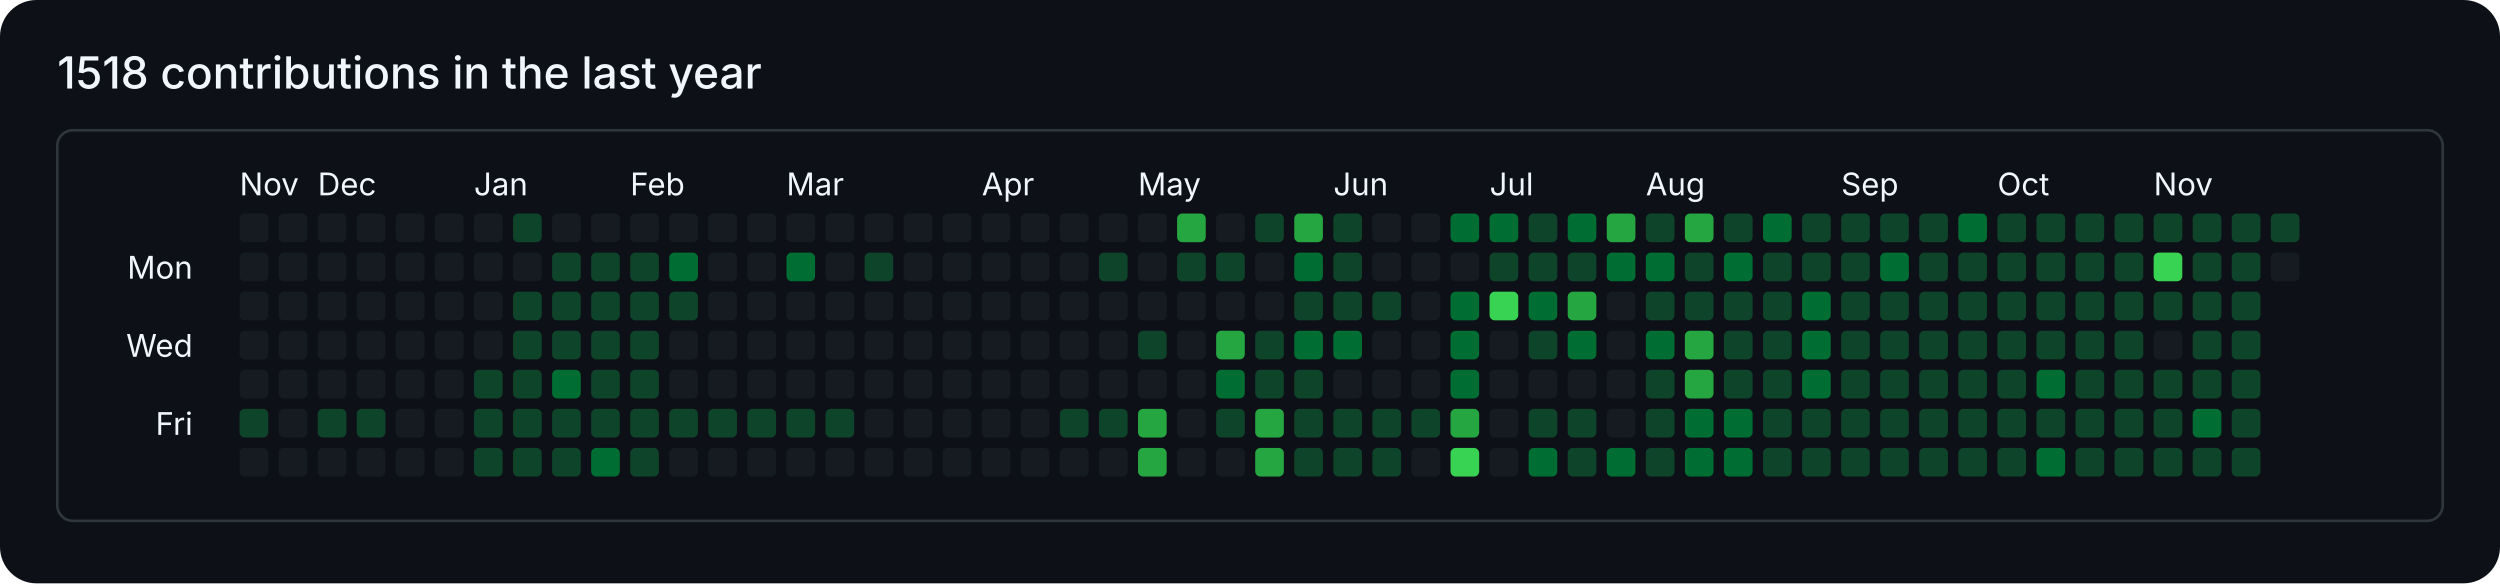
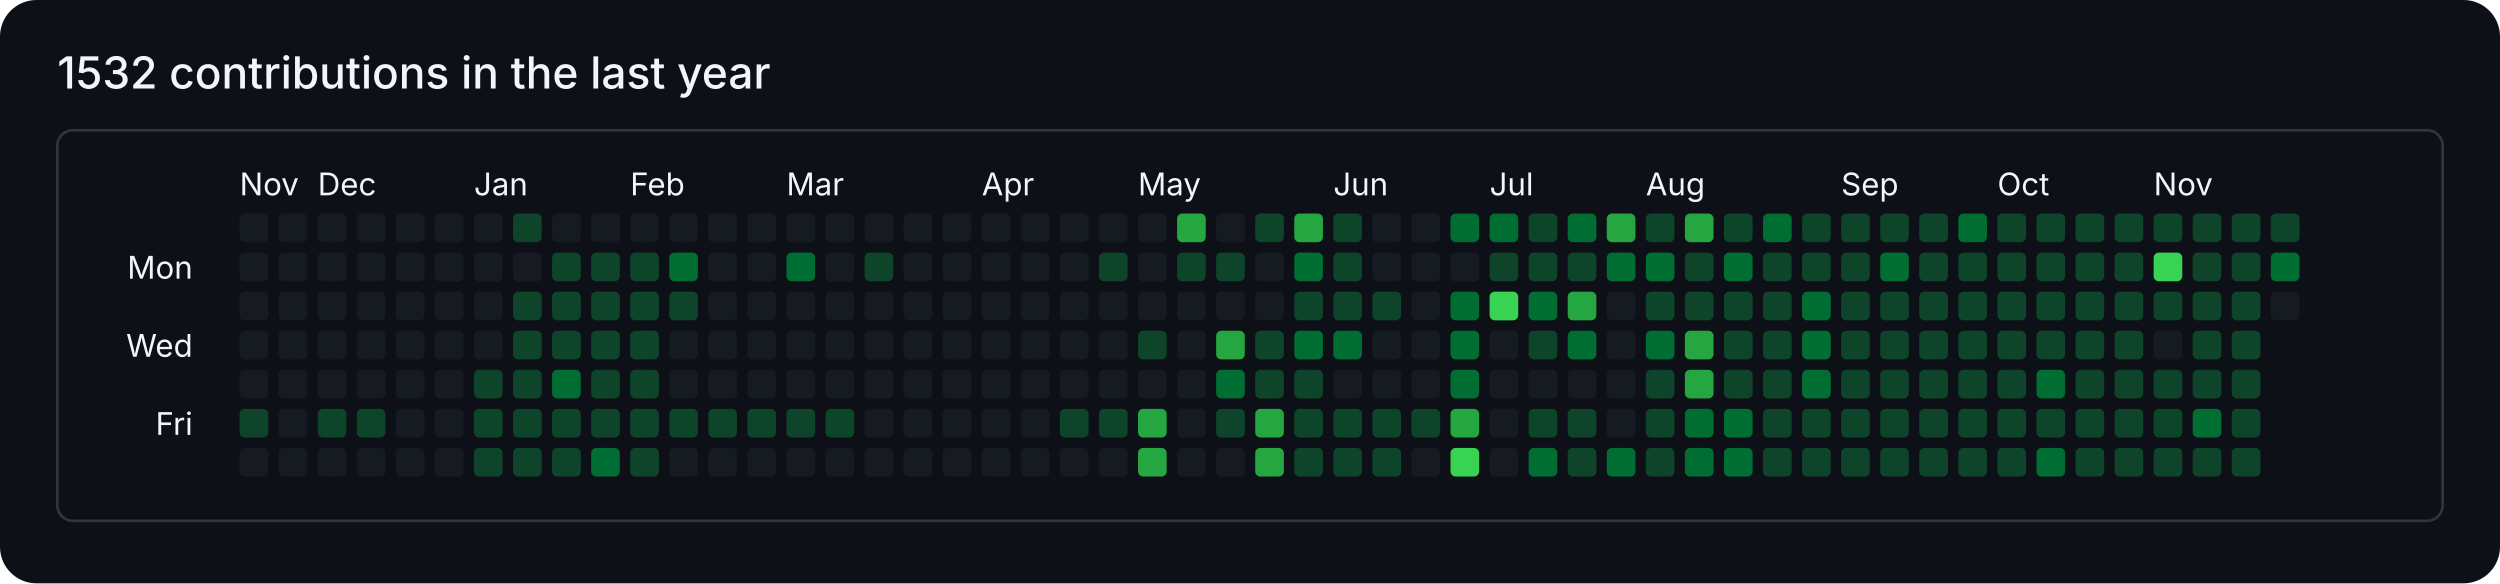
<svg xmlns="http://www.w3.org/2000/svg" width="1200" height="280" viewBox="0 0 960 224" fill="none" role="img" aria-label="AleksZyro GitHub contribution calendar">
  <style>
    .title { font: 500 17px -apple-system, BlinkMacSystemFont, 'Segoe UI', sans-serif; fill: #f0f6fc; }
    .month-label, .weekday-label, .legend, .hint { font: 400 12px -apple-system, BlinkMacSystemFont, 'Segoe UI', sans-serif; fill: #f0f6fc; }
    .hint, .legend-muted { fill: #8b949e; }
    .day-cell { shape-rendering: geometricPrecision; }
  </style>
  <rect width="960" height="224" rx="14" fill="#0d1117" />
-   <text x="22" y="34" class="title">1518 contributions in the last year</text>
+   <text x="22" y="34" class="title">1532 contributions in the last year</text>
  <rect x="22" y="50" width="916" height="150" rx="6" fill="none" stroke="#30363d" />
  <text x="92" y="75" class="month-label">Nov</text>
  <text x="122" y="75" class="month-label">Dec</text>
  <text x="182" y="75" class="month-label">Jan</text>
  <text x="242" y="75" class="month-label">Feb</text>
  <text x="302" y="75" class="month-label">Mar</text>
  <text x="377" y="75" class="month-label">Apr</text>
  <text x="437" y="75" class="month-label">May</text>
  <text x="512" y="75" class="month-label">Jun</text>
  <text x="572" y="75" class="month-label">Jul</text>
  <text x="632" y="75" class="month-label">Aug</text>
  <text x="707" y="75" class="month-label">Sep</text>
  <text x="767" y="75" class="month-label">Oct</text>
  <text x="827" y="75" class="month-label">Nov</text>
  <text x="74" y="107" class="weekday-label" text-anchor="end">Mon</text>
  <text x="74" y="137" class="weekday-label" text-anchor="end">Wed</text>
  <text x="74" y="167" class="weekday-label" text-anchor="end">Fri</text>
  <rect class="day-cell" x="92" y="82" width="11" height="11" rx="2" fill="#161b22" />
  <rect class="day-cell" x="92" y="97" width="11" height="11" rx="2" fill="#161b22" />
  <rect class="day-cell" x="92" y="112" width="11" height="11" rx="2" fill="#161b22" />
  <rect class="day-cell" x="92" y="127" width="11" height="11" rx="2" fill="#161b22" />
  <rect class="day-cell" x="92" y="142" width="11" height="11" rx="2" fill="#161b22" />
  <rect class="day-cell" x="92" y="157" width="11" height="11" rx="2" fill="#0e4429" />
  <rect class="day-cell" x="92" y="172" width="11" height="11" rx="2" fill="#161b22" />
  <rect class="day-cell" x="107" y="82" width="11" height="11" rx="2" fill="#161b22" />
  <rect class="day-cell" x="107" y="97" width="11" height="11" rx="2" fill="#161b22" />
  <rect class="day-cell" x="107" y="112" width="11" height="11" rx="2" fill="#161b22" />
  <rect class="day-cell" x="107" y="127" width="11" height="11" rx="2" fill="#161b22" />
  <rect class="day-cell" x="107" y="142" width="11" height="11" rx="2" fill="#161b22" />
  <rect class="day-cell" x="107" y="157" width="11" height="11" rx="2" fill="#161b22" />
  <rect class="day-cell" x="107" y="172" width="11" height="11" rx="2" fill="#161b22" />
  <rect class="day-cell" x="122" y="82" width="11" height="11" rx="2" fill="#161b22" />
  <rect class="day-cell" x="122" y="97" width="11" height="11" rx="2" fill="#161b22" />
  <rect class="day-cell" x="122" y="112" width="11" height="11" rx="2" fill="#161b22" />
  <rect class="day-cell" x="122" y="127" width="11" height="11" rx="2" fill="#161b22" />
  <rect class="day-cell" x="122" y="142" width="11" height="11" rx="2" fill="#161b22" />
  <rect class="day-cell" x="122" y="157" width="11" height="11" rx="2" fill="#0e4429" />
  <rect class="day-cell" x="122" y="172" width="11" height="11" rx="2" fill="#161b22" />
  <rect class="day-cell" x="137" y="82" width="11" height="11" rx="2" fill="#161b22" />
  <rect class="day-cell" x="137" y="97" width="11" height="11" rx="2" fill="#161b22" />
  <rect class="day-cell" x="137" y="112" width="11" height="11" rx="2" fill="#161b22" />
  <rect class="day-cell" x="137" y="127" width="11" height="11" rx="2" fill="#161b22" />
  <rect class="day-cell" x="137" y="142" width="11" height="11" rx="2" fill="#161b22" />
  <rect class="day-cell" x="137" y="157" width="11" height="11" rx="2" fill="#0e4429" />
  <rect class="day-cell" x="137" y="172" width="11" height="11" rx="2" fill="#161b22" />
  <rect class="day-cell" x="152" y="82" width="11" height="11" rx="2" fill="#161b22" />
  <rect class="day-cell" x="152" y="97" width="11" height="11" rx="2" fill="#161b22" />
  <rect class="day-cell" x="152" y="112" width="11" height="11" rx="2" fill="#161b22" />
  <rect class="day-cell" x="152" y="127" width="11" height="11" rx="2" fill="#161b22" />
  <rect class="day-cell" x="152" y="142" width="11" height="11" rx="2" fill="#161b22" />
  <rect class="day-cell" x="152" y="157" width="11" height="11" rx="2" fill="#161b22" />
  <rect class="day-cell" x="152" y="172" width="11" height="11" rx="2" fill="#161b22" />
  <rect class="day-cell" x="167" y="82" width="11" height="11" rx="2" fill="#161b22" />
  <rect class="day-cell" x="167" y="97" width="11" height="11" rx="2" fill="#161b22" />
  <rect class="day-cell" x="167" y="112" width="11" height="11" rx="2" fill="#161b22" />
  <rect class="day-cell" x="167" y="127" width="11" height="11" rx="2" fill="#161b22" />
  <rect class="day-cell" x="167" y="142" width="11" height="11" rx="2" fill="#161b22" />
  <rect class="day-cell" x="167" y="157" width="11" height="11" rx="2" fill="#161b22" />
  <rect class="day-cell" x="167" y="172" width="11" height="11" rx="2" fill="#161b22" />
  <rect class="day-cell" x="182" y="82" width="11" height="11" rx="2" fill="#161b22" />
  <rect class="day-cell" x="182" y="97" width="11" height="11" rx="2" fill="#161b22" />
  <rect class="day-cell" x="182" y="112" width="11" height="11" rx="2" fill="#161b22" />
  <rect class="day-cell" x="182" y="127" width="11" height="11" rx="2" fill="#161b22" />
  <rect class="day-cell" x="182" y="142" width="11" height="11" rx="2" fill="#0e4429" />
  <rect class="day-cell" x="182" y="157" width="11" height="11" rx="2" fill="#0e4429" />
  <rect class="day-cell" x="182" y="172" width="11" height="11" rx="2" fill="#0e4429" />
  <rect class="day-cell" x="197" y="82" width="11" height="11" rx="2" fill="#0e4429" />
  <rect class="day-cell" x="197" y="97" width="11" height="11" rx="2" fill="#161b22" />
  <rect class="day-cell" x="197" y="112" width="11" height="11" rx="2" fill="#0e4429" />
  <rect class="day-cell" x="197" y="127" width="11" height="11" rx="2" fill="#0e4429" />
  <rect class="day-cell" x="197" y="142" width="11" height="11" rx="2" fill="#0e4429" />
  <rect class="day-cell" x="197" y="157" width="11" height="11" rx="2" fill="#0e4429" />
  <rect class="day-cell" x="197" y="172" width="11" height="11" rx="2" fill="#0e4429" />
  <rect class="day-cell" x="212" y="82" width="11" height="11" rx="2" fill="#161b22" />
  <rect class="day-cell" x="212" y="97" width="11" height="11" rx="2" fill="#0e4429" />
  <rect class="day-cell" x="212" y="112" width="11" height="11" rx="2" fill="#0e4429" />
  <rect class="day-cell" x="212" y="127" width="11" height="11" rx="2" fill="#0e4429" />
  <rect class="day-cell" x="212" y="142" width="11" height="11" rx="2" fill="#006d32" />
  <rect class="day-cell" x="212" y="157" width="11" height="11" rx="2" fill="#0e4429" />
  <rect class="day-cell" x="212" y="172" width="11" height="11" rx="2" fill="#0e4429" />
  <rect class="day-cell" x="227" y="82" width="11" height="11" rx="2" fill="#161b22" />
  <rect class="day-cell" x="227" y="97" width="11" height="11" rx="2" fill="#0e4429" />
  <rect class="day-cell" x="227" y="112" width="11" height="11" rx="2" fill="#0e4429" />
  <rect class="day-cell" x="227" y="127" width="11" height="11" rx="2" fill="#0e4429" />
  <rect class="day-cell" x="227" y="142" width="11" height="11" rx="2" fill="#0e4429" />
  <rect class="day-cell" x="227" y="157" width="11" height="11" rx="2" fill="#0e4429" />
  <rect class="day-cell" x="227" y="172" width="11" height="11" rx="2" fill="#006d32" />
  <rect class="day-cell" x="242" y="82" width="11" height="11" rx="2" fill="#161b22" />
  <rect class="day-cell" x="242" y="97" width="11" height="11" rx="2" fill="#0e4429" />
  <rect class="day-cell" x="242" y="112" width="11" height="11" rx="2" fill="#0e4429" />
  <rect class="day-cell" x="242" y="127" width="11" height="11" rx="2" fill="#0e4429" />
  <rect class="day-cell" x="242" y="142" width="11" height="11" rx="2" fill="#0e4429" />
  <rect class="day-cell" x="242" y="157" width="11" height="11" rx="2" fill="#0e4429" />
  <rect class="day-cell" x="242" y="172" width="11" height="11" rx="2" fill="#0e4429" />
  <rect class="day-cell" x="257" y="82" width="11" height="11" rx="2" fill="#161b22" />
  <rect class="day-cell" x="257" y="97" width="11" height="11" rx="2" fill="#006d32" />
  <rect class="day-cell" x="257" y="112" width="11" height="11" rx="2" fill="#0e4429" />
  <rect class="day-cell" x="257" y="127" width="11" height="11" rx="2" fill="#161b22" />
  <rect class="day-cell" x="257" y="142" width="11" height="11" rx="2" fill="#161b22" />
  <rect class="day-cell" x="257" y="157" width="11" height="11" rx="2" fill="#0e4429" />
  <rect class="day-cell" x="257" y="172" width="11" height="11" rx="2" fill="#161b22" />
  <rect class="day-cell" x="272" y="82" width="11" height="11" rx="2" fill="#161b22" />
  <rect class="day-cell" x="272" y="97" width="11" height="11" rx="2" fill="#161b22" />
  <rect class="day-cell" x="272" y="112" width="11" height="11" rx="2" fill="#161b22" />
  <rect class="day-cell" x="272" y="127" width="11" height="11" rx="2" fill="#161b22" />
  <rect class="day-cell" x="272" y="142" width="11" height="11" rx="2" fill="#161b22" />
  <rect class="day-cell" x="272" y="157" width="11" height="11" rx="2" fill="#0e4429" />
  <rect class="day-cell" x="272" y="172" width="11" height="11" rx="2" fill="#161b22" />
  <rect class="day-cell" x="287" y="82" width="11" height="11" rx="2" fill="#161b22" />
  <rect class="day-cell" x="287" y="97" width="11" height="11" rx="2" fill="#161b22" />
  <rect class="day-cell" x="287" y="112" width="11" height="11" rx="2" fill="#161b22" />
  <rect class="day-cell" x="287" y="127" width="11" height="11" rx="2" fill="#161b22" />
  <rect class="day-cell" x="287" y="142" width="11" height="11" rx="2" fill="#161b22" />
  <rect class="day-cell" x="287" y="157" width="11" height="11" rx="2" fill="#0e4429" />
  <rect class="day-cell" x="287" y="172" width="11" height="11" rx="2" fill="#161b22" />
  <rect class="day-cell" x="302" y="82" width="11" height="11" rx="2" fill="#161b22" />
  <rect class="day-cell" x="302" y="97" width="11" height="11" rx="2" fill="#006d32" />
  <rect class="day-cell" x="302" y="112" width="11" height="11" rx="2" fill="#161b22" />
  <rect class="day-cell" x="302" y="127" width="11" height="11" rx="2" fill="#161b22" />
  <rect class="day-cell" x="302" y="142" width="11" height="11" rx="2" fill="#161b22" />
  <rect class="day-cell" x="302" y="157" width="11" height="11" rx="2" fill="#0e4429" />
  <rect class="day-cell" x="302" y="172" width="11" height="11" rx="2" fill="#161b22" />
  <rect class="day-cell" x="317" y="82" width="11" height="11" rx="2" fill="#161b22" />
  <rect class="day-cell" x="317" y="97" width="11" height="11" rx="2" fill="#161b22" />
  <rect class="day-cell" x="317" y="112" width="11" height="11" rx="2" fill="#161b22" />
  <rect class="day-cell" x="317" y="127" width="11" height="11" rx="2" fill="#161b22" />
  <rect class="day-cell" x="317" y="142" width="11" height="11" rx="2" fill="#161b22" />
  <rect class="day-cell" x="317" y="157" width="11" height="11" rx="2" fill="#0e4429" />
  <rect class="day-cell" x="317" y="172" width="11" height="11" rx="2" fill="#161b22" />
  <rect class="day-cell" x="332" y="82" width="11" height="11" rx="2" fill="#161b22" />
  <rect class="day-cell" x="332" y="97" width="11" height="11" rx="2" fill="#0e4429" />
  <rect class="day-cell" x="332" y="112" width="11" height="11" rx="2" fill="#161b22" />
  <rect class="day-cell" x="332" y="127" width="11" height="11" rx="2" fill="#161b22" />
  <rect class="day-cell" x="332" y="142" width="11" height="11" rx="2" fill="#161b22" />
  <rect class="day-cell" x="332" y="157" width="11" height="11" rx="2" fill="#161b22" />
  <rect class="day-cell" x="332" y="172" width="11" height="11" rx="2" fill="#161b22" />
  <rect class="day-cell" x="347" y="82" width="11" height="11" rx="2" fill="#161b22" />
  <rect class="day-cell" x="347" y="97" width="11" height="11" rx="2" fill="#161b22" />
  <rect class="day-cell" x="347" y="112" width="11" height="11" rx="2" fill="#161b22" />
  <rect class="day-cell" x="347" y="127" width="11" height="11" rx="2" fill="#161b22" />
  <rect class="day-cell" x="347" y="142" width="11" height="11" rx="2" fill="#161b22" />
  <rect class="day-cell" x="347" y="157" width="11" height="11" rx="2" fill="#161b22" />
  <rect class="day-cell" x="347" y="172" width="11" height="11" rx="2" fill="#161b22" />
  <rect class="day-cell" x="362" y="82" width="11" height="11" rx="2" fill="#161b22" />
  <rect class="day-cell" x="362" y="97" width="11" height="11" rx="2" fill="#161b22" />
  <rect class="day-cell" x="362" y="112" width="11" height="11" rx="2" fill="#161b22" />
  <rect class="day-cell" x="362" y="127" width="11" height="11" rx="2" fill="#161b22" />
  <rect class="day-cell" x="362" y="142" width="11" height="11" rx="2" fill="#161b22" />
  <rect class="day-cell" x="362" y="157" width="11" height="11" rx="2" fill="#161b22" />
  <rect class="day-cell" x="362" y="172" width="11" height="11" rx="2" fill="#161b22" />
  <rect class="day-cell" x="377" y="82" width="11" height="11" rx="2" fill="#161b22" />
  <rect class="day-cell" x="377" y="97" width="11" height="11" rx="2" fill="#161b22" />
  <rect class="day-cell" x="377" y="112" width="11" height="11" rx="2" fill="#161b22" />
  <rect class="day-cell" x="377" y="127" width="11" height="11" rx="2" fill="#161b22" />
  <rect class="day-cell" x="377" y="142" width="11" height="11" rx="2" fill="#161b22" />
  <rect class="day-cell" x="377" y="157" width="11" height="11" rx="2" fill="#161b22" />
  <rect class="day-cell" x="377" y="172" width="11" height="11" rx="2" fill="#161b22" />
  <rect class="day-cell" x="392" y="82" width="11" height="11" rx="2" fill="#161b22" />
  <rect class="day-cell" x="392" y="97" width="11" height="11" rx="2" fill="#161b22" />
  <rect class="day-cell" x="392" y="112" width="11" height="11" rx="2" fill="#161b22" />
  <rect class="day-cell" x="392" y="127" width="11" height="11" rx="2" fill="#161b22" />
  <rect class="day-cell" x="392" y="142" width="11" height="11" rx="2" fill="#161b22" />
  <rect class="day-cell" x="392" y="157" width="11" height="11" rx="2" fill="#161b22" />
  <rect class="day-cell" x="392" y="172" width="11" height="11" rx="2" fill="#161b22" />
  <rect class="day-cell" x="407" y="82" width="11" height="11" rx="2" fill="#161b22" />
  <rect class="day-cell" x="407" y="97" width="11" height="11" rx="2" fill="#161b22" />
  <rect class="day-cell" x="407" y="112" width="11" height="11" rx="2" fill="#161b22" />
  <rect class="day-cell" x="407" y="127" width="11" height="11" rx="2" fill="#161b22" />
  <rect class="day-cell" x="407" y="142" width="11" height="11" rx="2" fill="#161b22" />
  <rect class="day-cell" x="407" y="157" width="11" height="11" rx="2" fill="#0e4429" />
  <rect class="day-cell" x="407" y="172" width="11" height="11" rx="2" fill="#161b22" />
  <rect class="day-cell" x="422" y="82" width="11" height="11" rx="2" fill="#161b22" />
  <rect class="day-cell" x="422" y="97" width="11" height="11" rx="2" fill="#0e4429" />
  <rect class="day-cell" x="422" y="112" width="11" height="11" rx="2" fill="#161b22" />
  <rect class="day-cell" x="422" y="127" width="11" height="11" rx="2" fill="#161b22" />
  <rect class="day-cell" x="422" y="142" width="11" height="11" rx="2" fill="#161b22" />
  <rect class="day-cell" x="422" y="157" width="11" height="11" rx="2" fill="#0e4429" />
  <rect class="day-cell" x="422" y="172" width="11" height="11" rx="2" fill="#161b22" />
  <rect class="day-cell" x="437" y="82" width="11" height="11" rx="2" fill="#161b22" />
  <rect class="day-cell" x="437" y="97" width="11" height="11" rx="2" fill="#161b22" />
  <rect class="day-cell" x="437" y="112" width="11" height="11" rx="2" fill="#161b22" />
  <rect class="day-cell" x="437" y="127" width="11" height="11" rx="2" fill="#0e4429" />
  <rect class="day-cell" x="437" y="142" width="11" height="11" rx="2" fill="#161b22" />
  <rect class="day-cell" x="437" y="157" width="11" height="11" rx="2" fill="#26a641" />
  <rect class="day-cell" x="437" y="172" width="11" height="11" rx="2" fill="#26a641" />
  <rect class="day-cell" x="452" y="82" width="11" height="11" rx="2" fill="#26a641" />
  <rect class="day-cell" x="452" y="97" width="11" height="11" rx="2" fill="#0e4429" />
  <rect class="day-cell" x="452" y="112" width="11" height="11" rx="2" fill="#161b22" />
  <rect class="day-cell" x="452" y="127" width="11" height="11" rx="2" fill="#161b22" />
  <rect class="day-cell" x="452" y="142" width="11" height="11" rx="2" fill="#161b22" />
  <rect class="day-cell" x="452" y="157" width="11" height="11" rx="2" fill="#161b22" />
  <rect class="day-cell" x="452" y="172" width="11" height="11" rx="2" fill="#161b22" />
  <rect class="day-cell" x="467" y="82" width="11" height="11" rx="2" fill="#161b22" />
  <rect class="day-cell" x="467" y="97" width="11" height="11" rx="2" fill="#0e4429" />
  <rect class="day-cell" x="467" y="112" width="11" height="11" rx="2" fill="#161b22" />
  <rect class="day-cell" x="467" y="127" width="11" height="11" rx="2" fill="#26a641" />
  <rect class="day-cell" x="467" y="142" width="11" height="11" rx="2" fill="#006d32" />
  <rect class="day-cell" x="467" y="157" width="11" height="11" rx="2" fill="#0e4429" />
  <rect class="day-cell" x="467" y="172" width="11" height="11" rx="2" fill="#161b22" />
  <rect class="day-cell" x="482" y="82" width="11" height="11" rx="2" fill="#0e4429" />
  <rect class="day-cell" x="482" y="97" width="11" height="11" rx="2" fill="#161b22" />
  <rect class="day-cell" x="482" y="112" width="11" height="11" rx="2" fill="#161b22" />
  <rect class="day-cell" x="482" y="127" width="11" height="11" rx="2" fill="#0e4429" />
  <rect class="day-cell" x="482" y="142" width="11" height="11" rx="2" fill="#0e4429" />
  <rect class="day-cell" x="482" y="157" width="11" height="11" rx="2" fill="#26a641" />
  <rect class="day-cell" x="482" y="172" width="11" height="11" rx="2" fill="#26a641" />
  <rect class="day-cell" x="497" y="82" width="11" height="11" rx="2" fill="#26a641" />
  <rect class="day-cell" x="497" y="97" width="11" height="11" rx="2" fill="#006d32" />
  <rect class="day-cell" x="497" y="112" width="11" height="11" rx="2" fill="#0e4429" />
  <rect class="day-cell" x="497" y="127" width="11" height="11" rx="2" fill="#006d32" />
  <rect class="day-cell" x="497" y="142" width="11" height="11" rx="2" fill="#0e4429" />
  <rect class="day-cell" x="497" y="157" width="11" height="11" rx="2" fill="#0e4429" />
  <rect class="day-cell" x="497" y="172" width="11" height="11" rx="2" fill="#0e4429" />
  <rect class="day-cell" x="512" y="82" width="11" height="11" rx="2" fill="#0e4429" />
  <rect class="day-cell" x="512" y="97" width="11" height="11" rx="2" fill="#0e4429" />
  <rect class="day-cell" x="512" y="112" width="11" height="11" rx="2" fill="#0e4429" />
  <rect class="day-cell" x="512" y="127" width="11" height="11" rx="2" fill="#006d32" />
  <rect class="day-cell" x="512" y="142" width="11" height="11" rx="2" fill="#161b22" />
  <rect class="day-cell" x="512" y="157" width="11" height="11" rx="2" fill="#0e4429" />
  <rect class="day-cell" x="512" y="172" width="11" height="11" rx="2" fill="#0e4429" />
  <rect class="day-cell" x="527" y="82" width="11" height="11" rx="2" fill="#161b22" />
  <rect class="day-cell" x="527" y="97" width="11" height="11" rx="2" fill="#161b22" />
  <rect class="day-cell" x="527" y="112" width="11" height="11" rx="2" fill="#0e4429" />
  <rect class="day-cell" x="527" y="127" width="11" height="11" rx="2" fill="#161b22" />
  <rect class="day-cell" x="527" y="142" width="11" height="11" rx="2" fill="#161b22" />
  <rect class="day-cell" x="527" y="157" width="11" height="11" rx="2" fill="#0e4429" />
  <rect class="day-cell" x="527" y="172" width="11" height="11" rx="2" fill="#0e4429" />
  <rect class="day-cell" x="542" y="82" width="11" height="11" rx="2" fill="#161b22" />
  <rect class="day-cell" x="542" y="97" width="11" height="11" rx="2" fill="#161b22" />
  <rect class="day-cell" x="542" y="112" width="11" height="11" rx="2" fill="#161b22" />
  <rect class="day-cell" x="542" y="127" width="11" height="11" rx="2" fill="#161b22" />
  <rect class="day-cell" x="542" y="142" width="11" height="11" rx="2" fill="#161b22" />
  <rect class="day-cell" x="542" y="157" width="11" height="11" rx="2" fill="#0e4429" />
  <rect class="day-cell" x="542" y="172" width="11" height="11" rx="2" fill="#161b22" />
  <rect class="day-cell" x="557" y="82" width="11" height="11" rx="2" fill="#006d32" />
  <rect class="day-cell" x="557" y="97" width="11" height="11" rx="2" fill="#161b22" />
  <rect class="day-cell" x="557" y="112" width="11" height="11" rx="2" fill="#006d32" />
  <rect class="day-cell" x="557" y="127" width="11" height="11" rx="2" fill="#006d32" />
  <rect class="day-cell" x="557" y="142" width="11" height="11" rx="2" fill="#006d32" />
  <rect class="day-cell" x="557" y="157" width="11" height="11" rx="2" fill="#26a641" />
  <rect class="day-cell" x="557" y="172" width="11" height="11" rx="2" fill="#39d353" />
  <rect class="day-cell" x="572" y="82" width="11" height="11" rx="2" fill="#006d32" />
  <rect class="day-cell" x="572" y="97" width="11" height="11" rx="2" fill="#0e4429" />
  <rect class="day-cell" x="572" y="112" width="11" height="11" rx="2" fill="#39d353" />
  <rect class="day-cell" x="572" y="127" width="11" height="11" rx="2" fill="#161b22" />
  <rect class="day-cell" x="572" y="142" width="11" height="11" rx="2" fill="#161b22" />
  <rect class="day-cell" x="572" y="157" width="11" height="11" rx="2" fill="#161b22" />
  <rect class="day-cell" x="572" y="172" width="11" height="11" rx="2" fill="#161b22" />
  <rect class="day-cell" x="587" y="82" width="11" height="11" rx="2" fill="#0e4429" />
  <rect class="day-cell" x="587" y="97" width="11" height="11" rx="2" fill="#0e4429" />
  <rect class="day-cell" x="587" y="112" width="11" height="11" rx="2" fill="#006d32" />
  <rect class="day-cell" x="587" y="127" width="11" height="11" rx="2" fill="#0e4429" />
  <rect class="day-cell" x="587" y="142" width="11" height="11" rx="2" fill="#161b22" />
  <rect class="day-cell" x="587" y="157" width="11" height="11" rx="2" fill="#0e4429" />
  <rect class="day-cell" x="587" y="172" width="11" height="11" rx="2" fill="#006d32" />
  <rect class="day-cell" x="602" y="82" width="11" height="11" rx="2" fill="#006d32" />
  <rect class="day-cell" x="602" y="97" width="11" height="11" rx="2" fill="#0e4429" />
  <rect class="day-cell" x="602" y="112" width="11" height="11" rx="2" fill="#26a641" />
  <rect class="day-cell" x="602" y="127" width="11" height="11" rx="2" fill="#006d32" />
  <rect class="day-cell" x="602" y="142" width="11" height="11" rx="2" fill="#161b22" />
  <rect class="day-cell" x="602" y="157" width="11" height="11" rx="2" fill="#0e4429" />
  <rect class="day-cell" x="602" y="172" width="11" height="11" rx="2" fill="#0e4429" />
  <rect class="day-cell" x="617" y="82" width="11" height="11" rx="2" fill="#26a641" />
  <rect class="day-cell" x="617" y="97" width="11" height="11" rx="2" fill="#006d32" />
  <rect class="day-cell" x="617" y="112" width="11" height="11" rx="2" fill="#161b22" />
  <rect class="day-cell" x="617" y="127" width="11" height="11" rx="2" fill="#161b22" />
  <rect class="day-cell" x="617" y="142" width="11" height="11" rx="2" fill="#161b22" />
  <rect class="day-cell" x="617" y="157" width="11" height="11" rx="2" fill="#161b22" />
  <rect class="day-cell" x="617" y="172" width="11" height="11" rx="2" fill="#006d32" />
  <rect class="day-cell" x="632" y="82" width="11" height="11" rx="2" fill="#0e4429" />
  <rect class="day-cell" x="632" y="97" width="11" height="11" rx="2" fill="#006d32" />
  <rect class="day-cell" x="632" y="112" width="11" height="11" rx="2" fill="#0e4429" />
  <rect class="day-cell" x="632" y="127" width="11" height="11" rx="2" fill="#006d32" />
  <rect class="day-cell" x="632" y="142" width="11" height="11" rx="2" fill="#0e4429" />
  <rect class="day-cell" x="632" y="157" width="11" height="11" rx="2" fill="#0e4429" />
  <rect class="day-cell" x="632" y="172" width="11" height="11" rx="2" fill="#0e4429" />
  <rect class="day-cell" x="647" y="82" width="11" height="11" rx="2" fill="#26a641" />
  <rect class="day-cell" x="647" y="97" width="11" height="11" rx="2" fill="#0e4429" />
  <rect class="day-cell" x="647" y="112" width="11" height="11" rx="2" fill="#0e4429" />
  <rect class="day-cell" x="647" y="127" width="11" height="11" rx="2" fill="#26a641" />
  <rect class="day-cell" x="647" y="142" width="11" height="11" rx="2" fill="#26a641" />
  <rect class="day-cell" x="647" y="157" width="11" height="11" rx="2" fill="#006d32" />
  <rect class="day-cell" x="647" y="172" width="11" height="11" rx="2" fill="#006d32" />
  <rect class="day-cell" x="662" y="82" width="11" height="11" rx="2" fill="#0e4429" />
  <rect class="day-cell" x="662" y="97" width="11" height="11" rx="2" fill="#006d32" />
  <rect class="day-cell" x="662" y="112" width="11" height="11" rx="2" fill="#0e4429" />
  <rect class="day-cell" x="662" y="127" width="11" height="11" rx="2" fill="#0e4429" />
  <rect class="day-cell" x="662" y="142" width="11" height="11" rx="2" fill="#0e4429" />
  <rect class="day-cell" x="662" y="157" width="11" height="11" rx="2" fill="#006d32" />
  <rect class="day-cell" x="662" y="172" width="11" height="11" rx="2" fill="#006d32" />
  <rect class="day-cell" x="677" y="82" width="11" height="11" rx="2" fill="#006d32" />
  <rect class="day-cell" x="677" y="97" width="11" height="11" rx="2" fill="#0e4429" />
  <rect class="day-cell" x="677" y="112" width="11" height="11" rx="2" fill="#0e4429" />
  <rect class="day-cell" x="677" y="127" width="11" height="11" rx="2" fill="#0e4429" />
  <rect class="day-cell" x="677" y="142" width="11" height="11" rx="2" fill="#0e4429" />
  <rect class="day-cell" x="677" y="157" width="11" height="11" rx="2" fill="#0e4429" />
  <rect class="day-cell" x="677" y="172" width="11" height="11" rx="2" fill="#0e4429" />
  <rect class="day-cell" x="692" y="82" width="11" height="11" rx="2" fill="#0e4429" />
  <rect class="day-cell" x="692" y="97" width="11" height="11" rx="2" fill="#0e4429" />
  <rect class="day-cell" x="692" y="112" width="11" height="11" rx="2" fill="#006d32" />
  <rect class="day-cell" x="692" y="127" width="11" height="11" rx="2" fill="#006d32" />
  <rect class="day-cell" x="692" y="142" width="11" height="11" rx="2" fill="#006d32" />
  <rect class="day-cell" x="692" y="157" width="11" height="11" rx="2" fill="#0e4429" />
  <rect class="day-cell" x="692" y="172" width="11" height="11" rx="2" fill="#0e4429" />
  <rect class="day-cell" x="707" y="82" width="11" height="11" rx="2" fill="#0e4429" />
  <rect class="day-cell" x="707" y="97" width="11" height="11" rx="2" fill="#0e4429" />
  <rect class="day-cell" x="707" y="112" width="11" height="11" rx="2" fill="#0e4429" />
  <rect class="day-cell" x="707" y="127" width="11" height="11" rx="2" fill="#0e4429" />
  <rect class="day-cell" x="707" y="142" width="11" height="11" rx="2" fill="#0e4429" />
  <rect class="day-cell" x="707" y="157" width="11" height="11" rx="2" fill="#0e4429" />
  <rect class="day-cell" x="707" y="172" width="11" height="11" rx="2" fill="#0e4429" />
  <rect class="day-cell" x="722" y="82" width="11" height="11" rx="2" fill="#0e4429" />
  <rect class="day-cell" x="722" y="97" width="11" height="11" rx="2" fill="#006d32" />
  <rect class="day-cell" x="722" y="112" width="11" height="11" rx="2" fill="#0e4429" />
  <rect class="day-cell" x="722" y="127" width="11" height="11" rx="2" fill="#0e4429" />
  <rect class="day-cell" x="722" y="142" width="11" height="11" rx="2" fill="#0e4429" />
  <rect class="day-cell" x="722" y="157" width="11" height="11" rx="2" fill="#0e4429" />
  <rect class="day-cell" x="722" y="172" width="11" height="11" rx="2" fill="#0e4429" />
  <rect class="day-cell" x="737" y="82" width="11" height="11" rx="2" fill="#0e4429" />
  <rect class="day-cell" x="737" y="97" width="11" height="11" rx="2" fill="#0e4429" />
  <rect class="day-cell" x="737" y="112" width="11" height="11" rx="2" fill="#0e4429" />
  <rect class="day-cell" x="737" y="127" width="11" height="11" rx="2" fill="#0e4429" />
  <rect class="day-cell" x="737" y="142" width="11" height="11" rx="2" fill="#0e4429" />
  <rect class="day-cell" x="737" y="157" width="11" height="11" rx="2" fill="#0e4429" />
  <rect class="day-cell" x="737" y="172" width="11" height="11" rx="2" fill="#0e4429" />
  <rect class="day-cell" x="752" y="82" width="11" height="11" rx="2" fill="#006d32" />
  <rect class="day-cell" x="752" y="97" width="11" height="11" rx="2" fill="#0e4429" />
  <rect class="day-cell" x="752" y="112" width="11" height="11" rx="2" fill="#0e4429" />
  <rect class="day-cell" x="752" y="127" width="11" height="11" rx="2" fill="#0e4429" />
  <rect class="day-cell" x="752" y="142" width="11" height="11" rx="2" fill="#0e4429" />
  <rect class="day-cell" x="752" y="157" width="11" height="11" rx="2" fill="#0e4429" />
  <rect class="day-cell" x="752" y="172" width="11" height="11" rx="2" fill="#0e4429" />
  <rect class="day-cell" x="767" y="82" width="11" height="11" rx="2" fill="#0e4429" />
  <rect class="day-cell" x="767" y="97" width="11" height="11" rx="2" fill="#0e4429" />
  <rect class="day-cell" x="767" y="112" width="11" height="11" rx="2" fill="#0e4429" />
  <rect class="day-cell" x="767" y="127" width="11" height="11" rx="2" fill="#0e4429" />
  <rect class="day-cell" x="767" y="142" width="11" height="11" rx="2" fill="#0e4429" />
  <rect class="day-cell" x="767" y="157" width="11" height="11" rx="2" fill="#0e4429" />
  <rect class="day-cell" x="767" y="172" width="11" height="11" rx="2" fill="#0e4429" />
  <rect class="day-cell" x="782" y="82" width="11" height="11" rx="2" fill="#0e4429" />
  <rect class="day-cell" x="782" y="97" width="11" height="11" rx="2" fill="#0e4429" />
  <rect class="day-cell" x="782" y="112" width="11" height="11" rx="2" fill="#0e4429" />
  <rect class="day-cell" x="782" y="127" width="11" height="11" rx="2" fill="#0e4429" />
  <rect class="day-cell" x="782" y="142" width="11" height="11" rx="2" fill="#006d32" />
  <rect class="day-cell" x="782" y="157" width="11" height="11" rx="2" fill="#0e4429" />
  <rect class="day-cell" x="782" y="172" width="11" height="11" rx="2" fill="#006d32" />
  <rect class="day-cell" x="797" y="82" width="11" height="11" rx="2" fill="#0e4429" />
  <rect class="day-cell" x="797" y="97" width="11" height="11" rx="2" fill="#0e4429" />
  <rect class="day-cell" x="797" y="112" width="11" height="11" rx="2" fill="#0e4429" />
  <rect class="day-cell" x="797" y="127" width="11" height="11" rx="2" fill="#0e4429" />
  <rect class="day-cell" x="797" y="142" width="11" height="11" rx="2" fill="#0e4429" />
  <rect class="day-cell" x="797" y="157" width="11" height="11" rx="2" fill="#0e4429" />
  <rect class="day-cell" x="797" y="172" width="11" height="11" rx="2" fill="#0e4429" />
  <rect class="day-cell" x="812" y="82" width="11" height="11" rx="2" fill="#0e4429" />
  <rect class="day-cell" x="812" y="97" width="11" height="11" rx="2" fill="#0e4429" />
  <rect class="day-cell" x="812" y="112" width="11" height="11" rx="2" fill="#0e4429" />
  <rect class="day-cell" x="812" y="127" width="11" height="11" rx="2" fill="#0e4429" />
  <rect class="day-cell" x="812" y="142" width="11" height="11" rx="2" fill="#0e4429" />
  <rect class="day-cell" x="812" y="157" width="11" height="11" rx="2" fill="#0e4429" />
  <rect class="day-cell" x="812" y="172" width="11" height="11" rx="2" fill="#0e4429" />
  <rect class="day-cell" x="827" y="82" width="11" height="11" rx="2" fill="#0e4429" />
  <rect class="day-cell" x="827" y="97" width="11" height="11" rx="2" fill="#39d353" />
  <rect class="day-cell" x="827" y="112" width="11" height="11" rx="2" fill="#0e4429" />
  <rect class="day-cell" x="827" y="127" width="11" height="11" rx="2" fill="#161b22" />
  <rect class="day-cell" x="827" y="142" width="11" height="11" rx="2" fill="#0e4429" />
  <rect class="day-cell" x="827" y="157" width="11" height="11" rx="2" fill="#0e4429" />
  <rect class="day-cell" x="827" y="172" width="11" height="11" rx="2" fill="#0e4429" />
  <rect class="day-cell" x="842" y="82" width="11" height="11" rx="2" fill="#0e4429" />
  <rect class="day-cell" x="842" y="97" width="11" height="11" rx="2" fill="#0e4429" />
  <rect class="day-cell" x="842" y="112" width="11" height="11" rx="2" fill="#0e4429" />
  <rect class="day-cell" x="842" y="127" width="11" height="11" rx="2" fill="#0e4429" />
  <rect class="day-cell" x="842" y="142" width="11" height="11" rx="2" fill="#0e4429" />
  <rect class="day-cell" x="842" y="157" width="11" height="11" rx="2" fill="#006d32" />
  <rect class="day-cell" x="842" y="172" width="11" height="11" rx="2" fill="#0e4429" />
  <rect class="day-cell" x="857" y="82" width="11" height="11" rx="2" fill="#0e4429" />
  <rect class="day-cell" x="857" y="97" width="11" height="11" rx="2" fill="#0e4429" />
  <rect class="day-cell" x="857" y="112" width="11" height="11" rx="2" fill="#0e4429" />
  <rect class="day-cell" x="857" y="127" width="11" height="11" rx="2" fill="#0e4429" />
  <rect class="day-cell" x="857" y="142" width="11" height="11" rx="2" fill="#0e4429" />
  <rect class="day-cell" x="857" y="157" width="11" height="11" rx="2" fill="#0e4429" />
  <rect class="day-cell" x="857" y="172" width="11" height="11" rx="2" fill="#0e4429" />
  <rect class="day-cell" x="872" y="82" width="11" height="11" rx="2" fill="#0e4429" />
-   <rect class="day-cell" x="872" y="97" width="11" height="11" rx="2" fill="#161b22" />
+   <rect class="day-cell" x="872" y="97" width="11" height="11" rx="2" fill="#006d32" />
+   <rect class="day-cell" x="872" y="112" width="11" height="11" rx="2" fill="#161b22" />
</svg>
